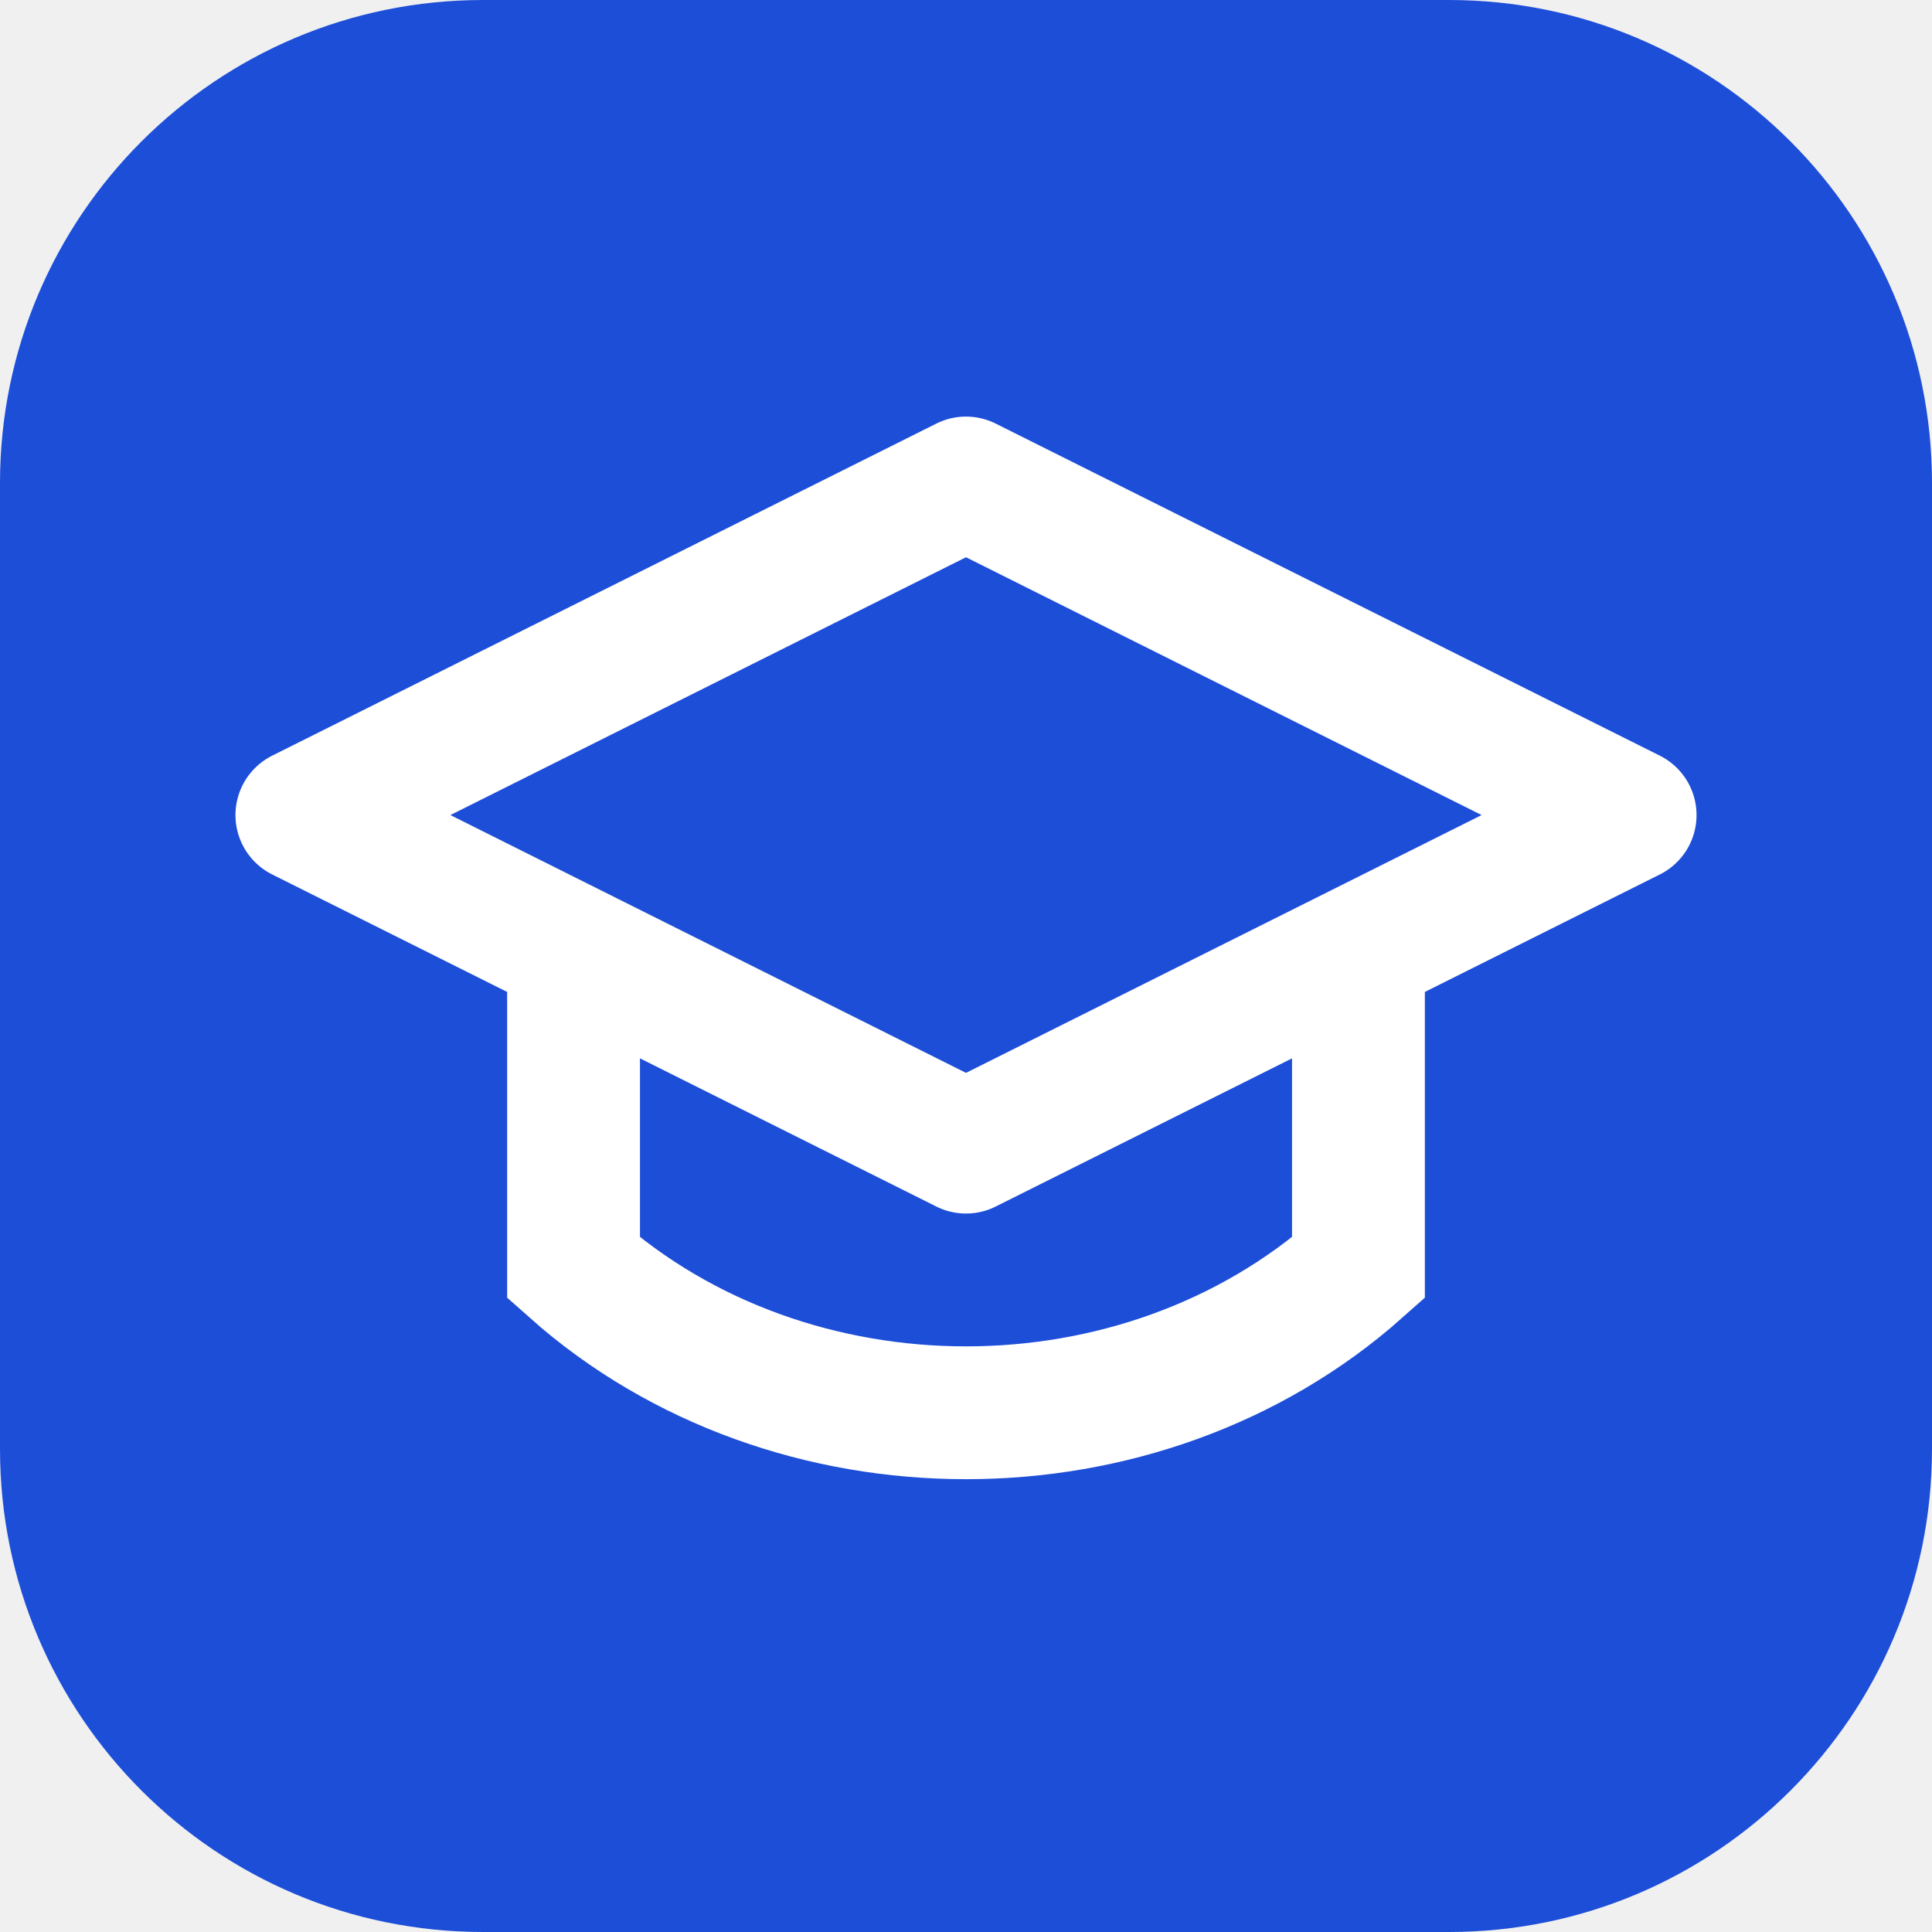
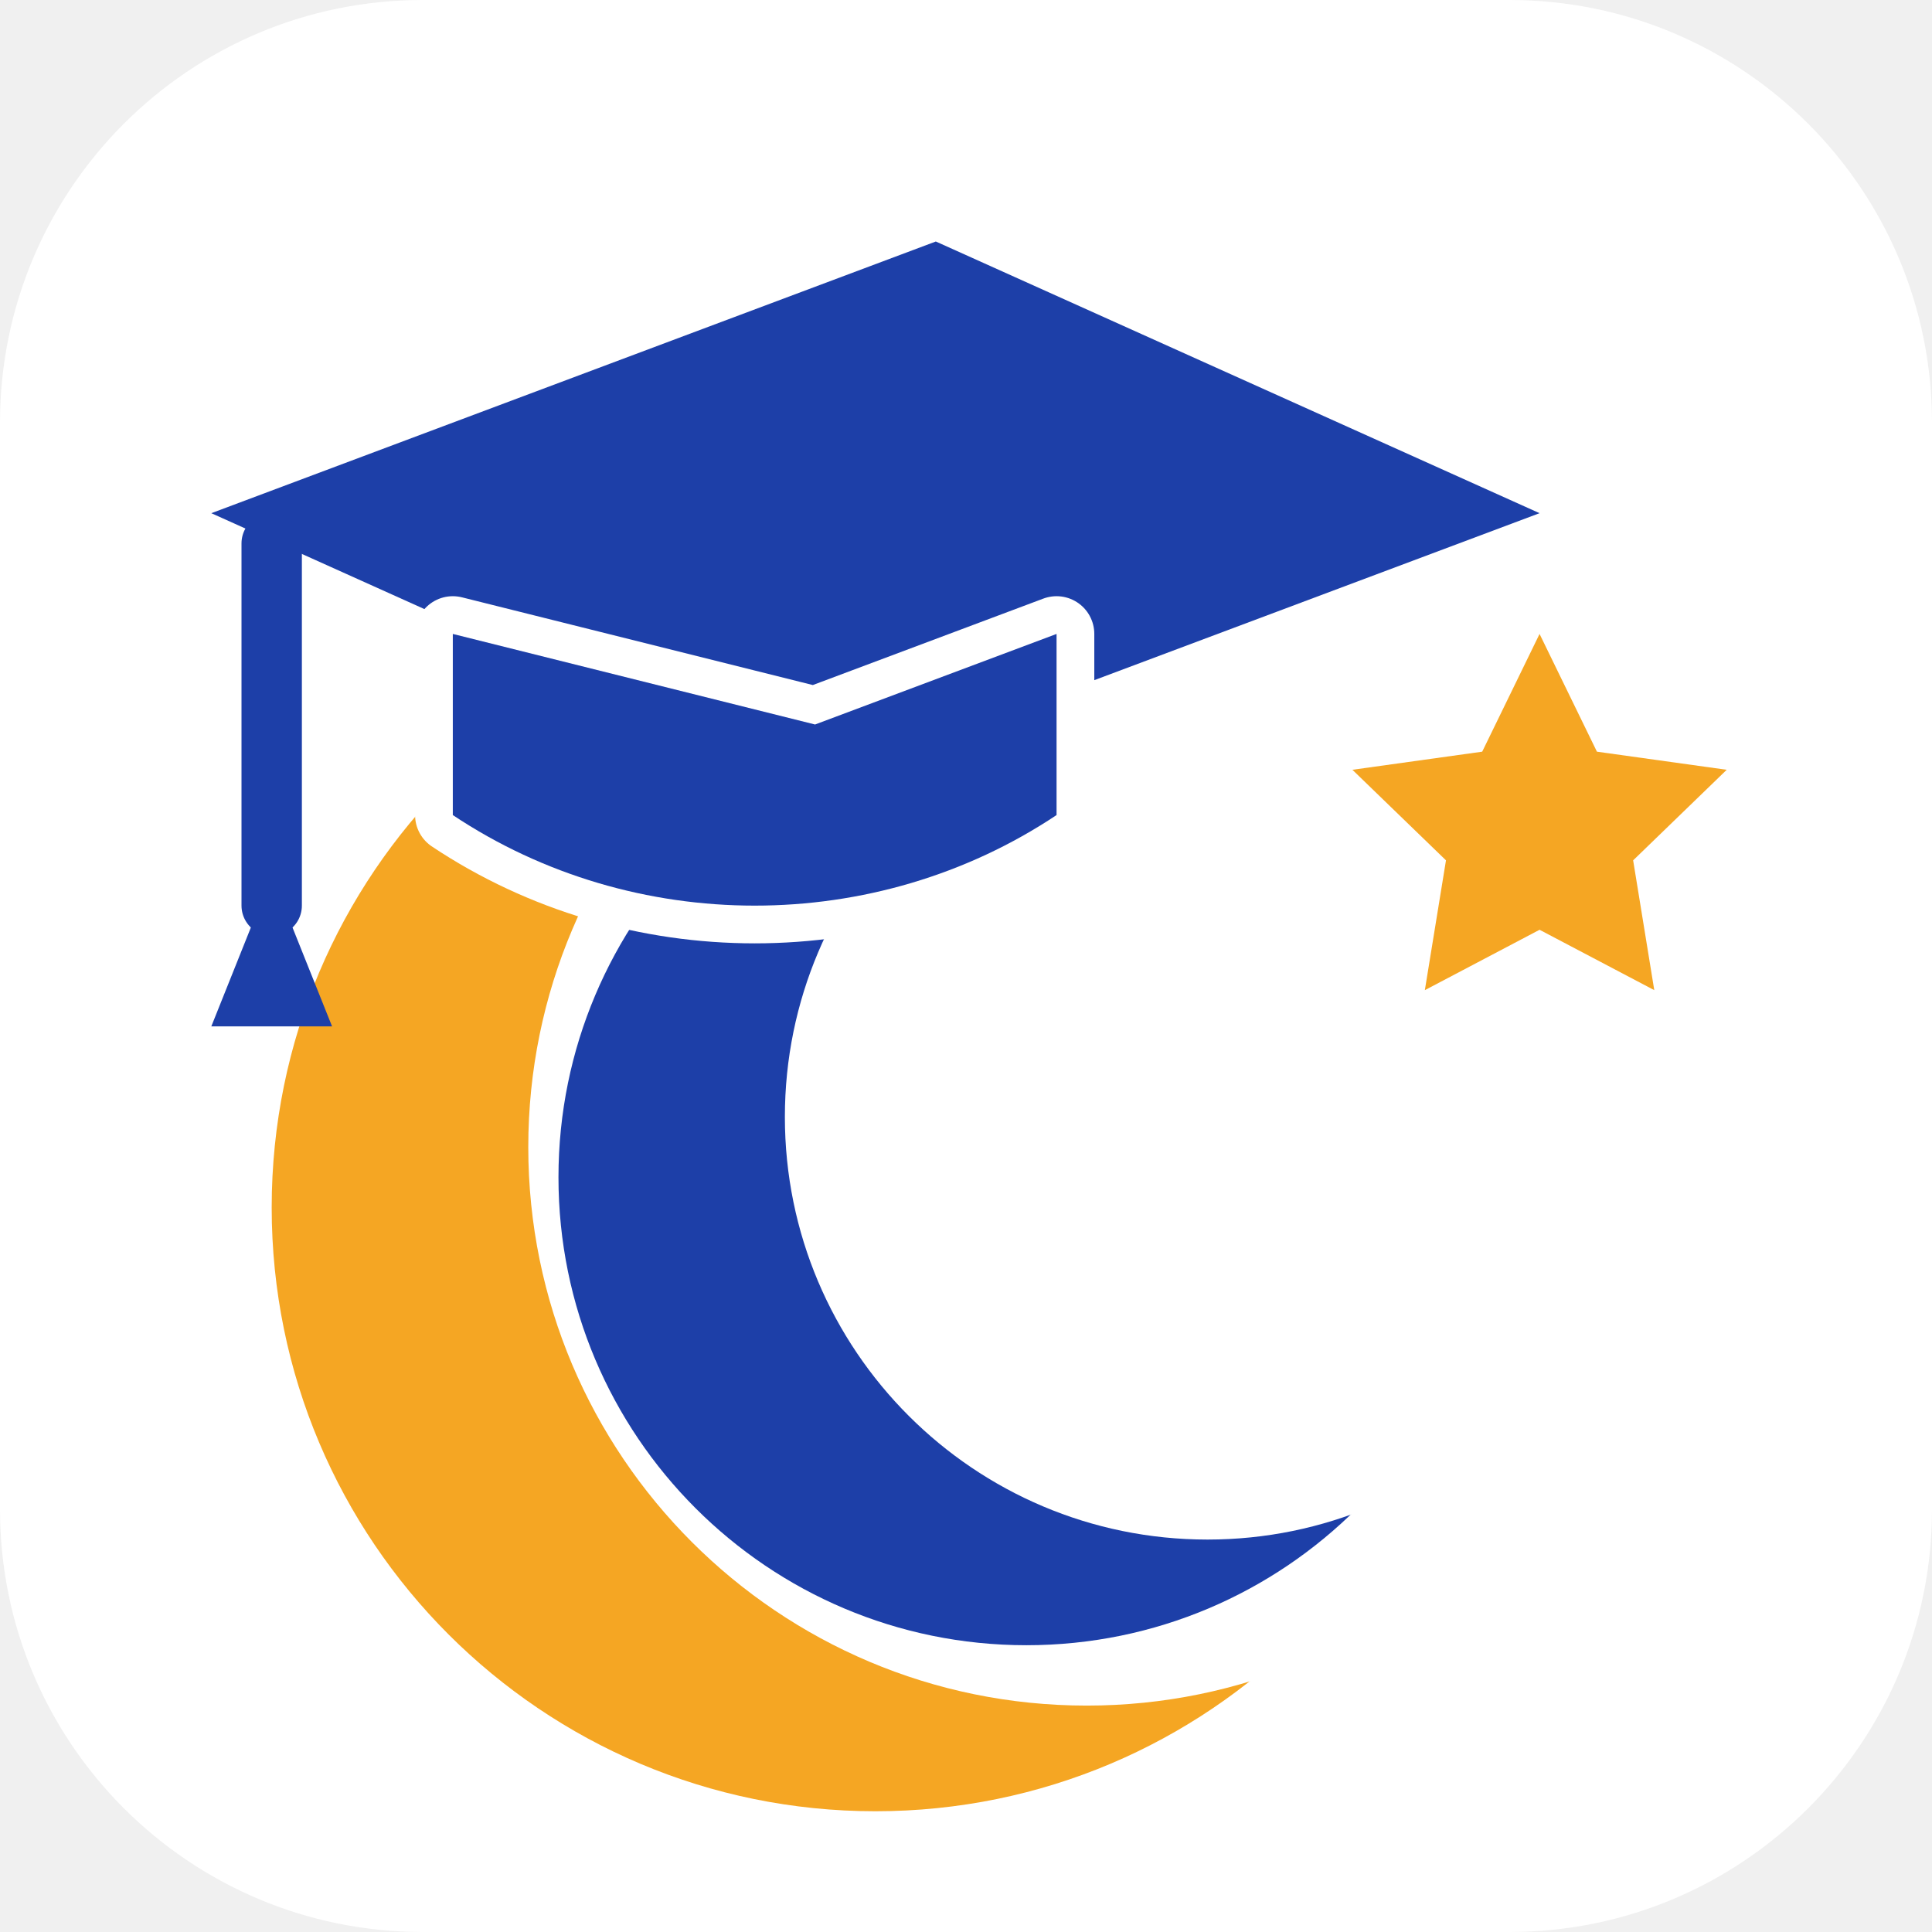
- <svg xmlns="http://www.w3.org/2000/svg" viewBox="0 0 32 32">
-   <rect width="32" height="32" rx="8" fill="#1d4ed8" />
-   <path d="M27 13.5 16 8 5 13.5l11 5.5 11-5.5z" fill="none" stroke="#fff" stroke-width="2.2" stroke-linejoin="round" />
-   <path d="M9.5 15.8v5.2c3.6 3.2 9.4 3.2 13 0v-5.2" fill="none" stroke="#fff" stroke-width="2.2" stroke-linecap="round" />
+ <svg xmlns="http://www.w3.org/2000/svg" viewBox="0 0 64 64">
+   <rect width="64" height="64" rx="14" fill="#fff" />
+   <mask id="mo">
+     <rect width="64" height="64" fill="#fff" />
+     <circle cx="36" cy="38" r="18.5" fill="#000" />
+   </mask>
+   <mask id="mi">
+     <rect width="64" height="64" fill="#fff" />
+     <circle cx="40" cy="37" r="14" fill="#000" />
+   </mask>
+   <circle cx="29" cy="40" r="20" fill="#f5a623" mask="url(#mo)" />
+   <circle cx="34" cy="39" r="15.5" fill="#1d3fa8" mask="url(#mi)" />
+   <path d="M7 17 31 8l20 9-24 9z" fill="#1d3fa8" stroke="#fff" stroke-width="2.5" stroke-linejoin="round" paint-order="stroke" />
+   <path d="M15 21v6c6 4 14 4 20 0v-6l-8 3z" fill="#1d3fa8" stroke="#fff" stroke-width="2.5" stroke-linejoin="round" paint-order="stroke" />
+   <path d="M9 18v12" stroke="#1d3fa8" stroke-width="2" stroke-linecap="round" />
+   <path d="M9 29l-2 5h4z" fill="#1d3fa8" />
+   <path d="M51 21l1.9 3.9 4.3.6-3.1 3 .7 4.3-3.8-2-3.8 2 .7-4.3-3.1-3 4.3-.6z" fill="#f5a623" />
</svg>
